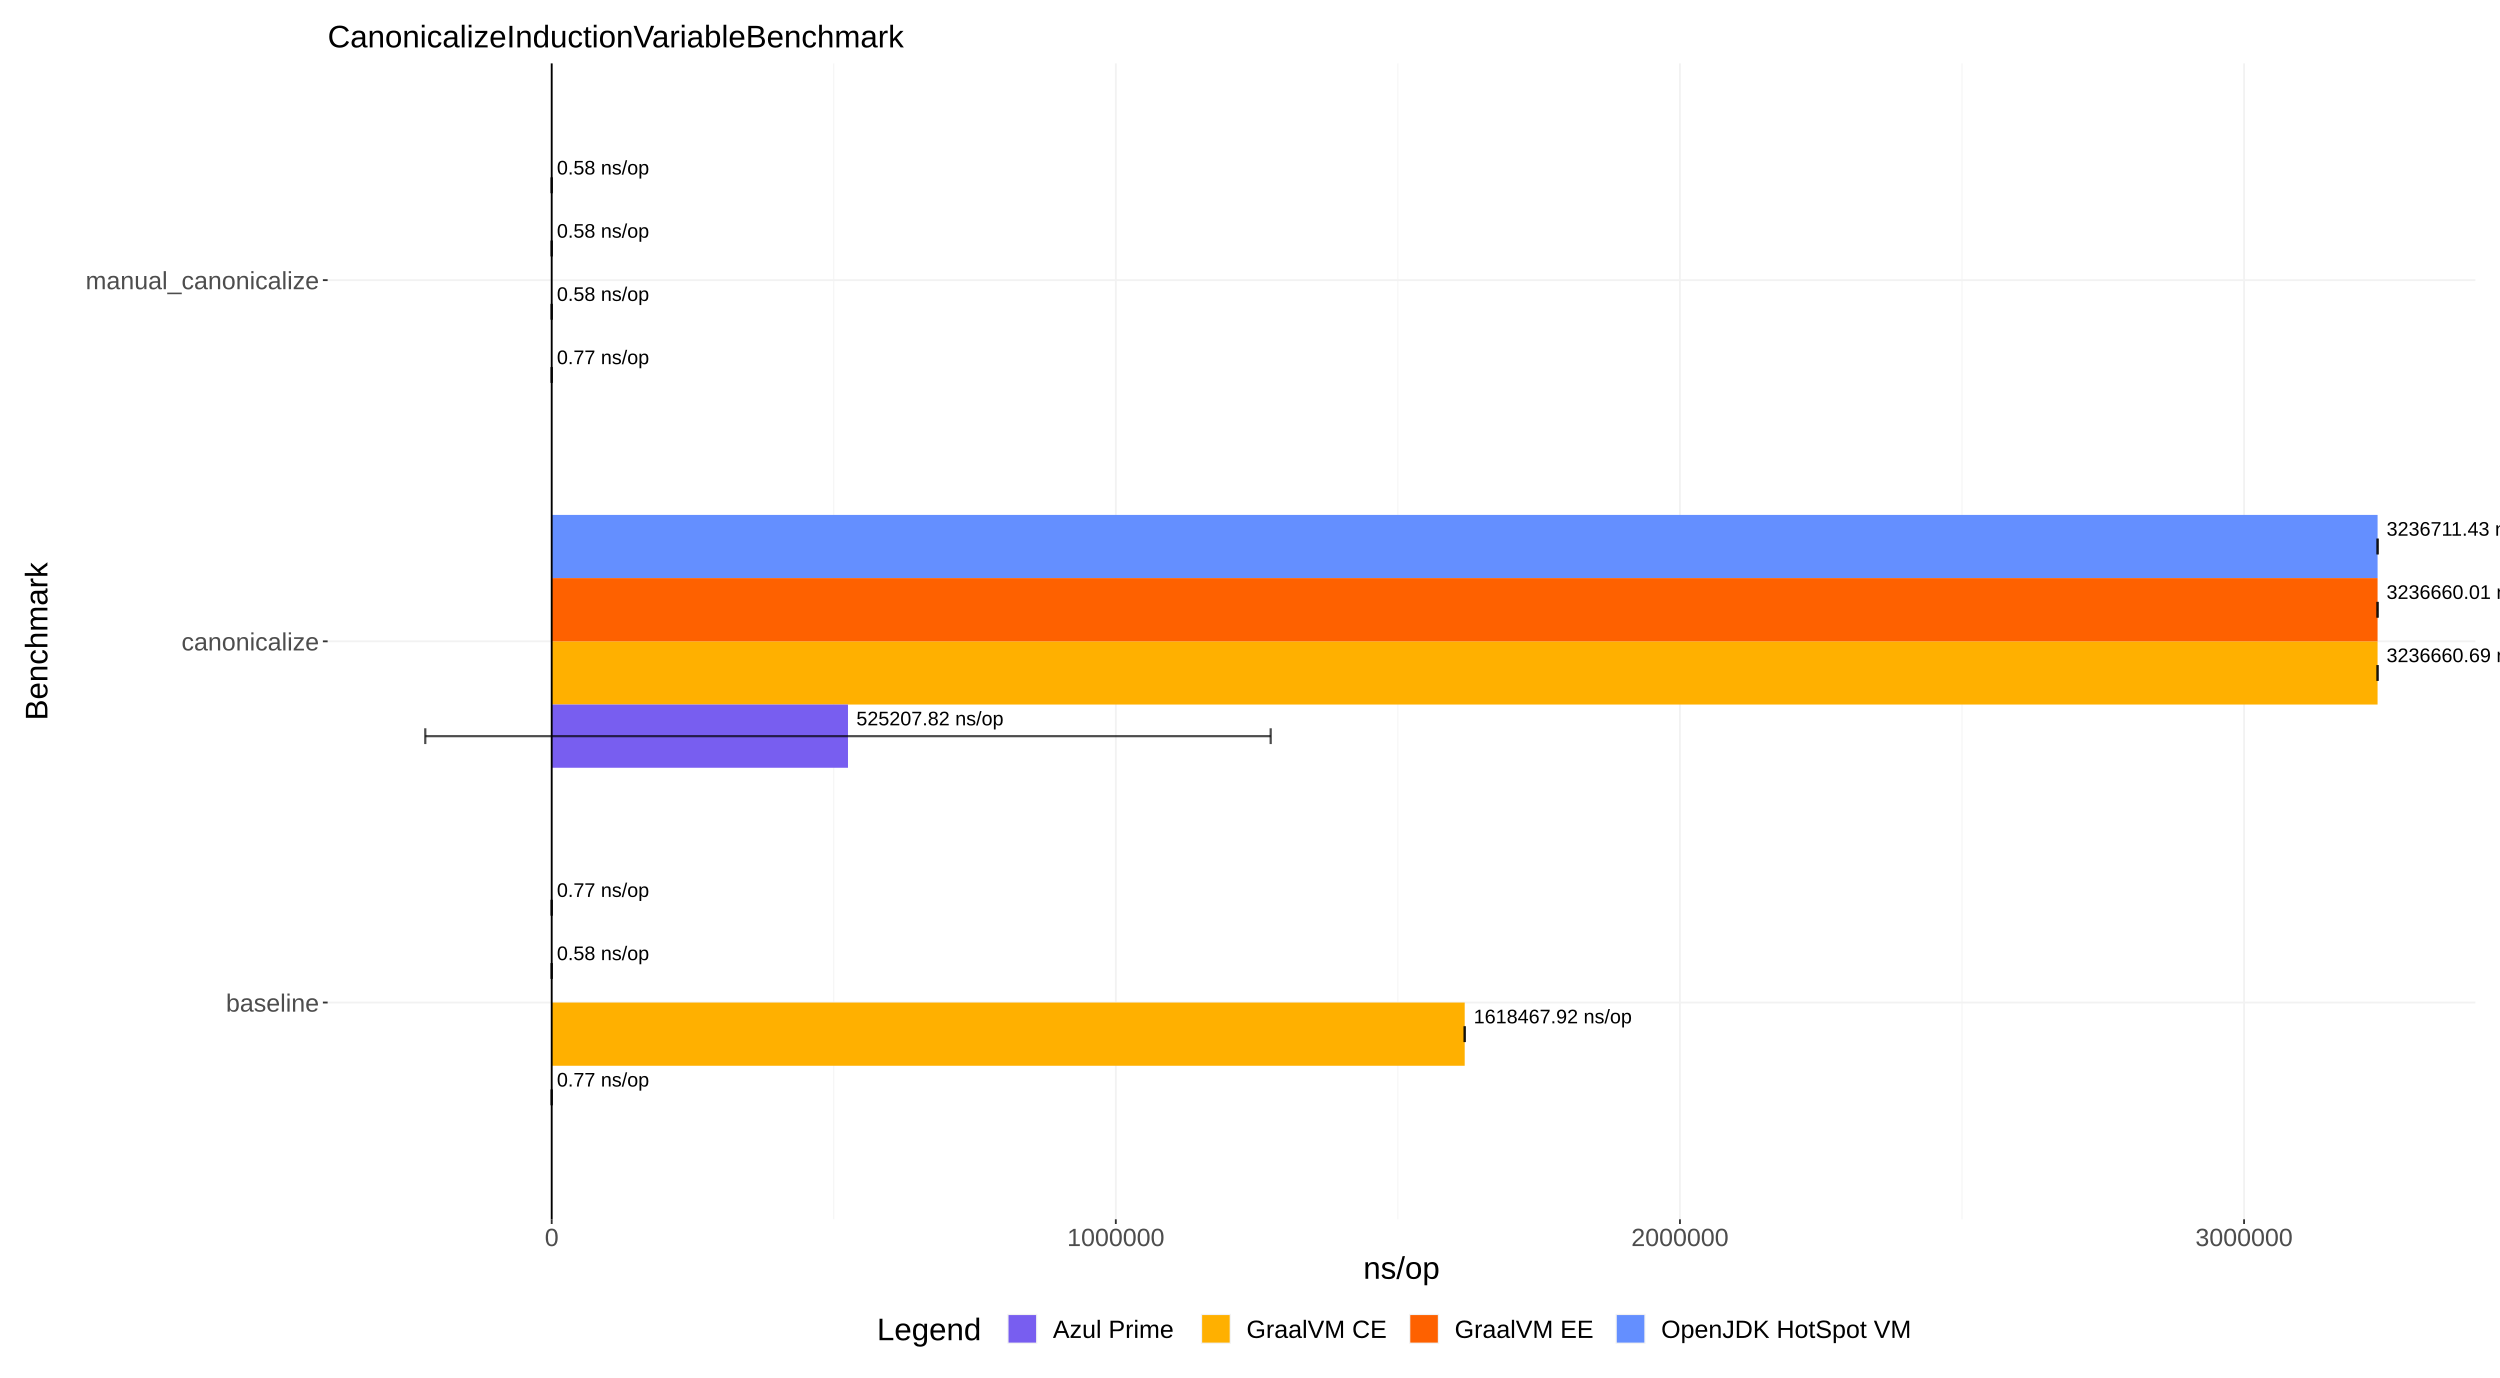
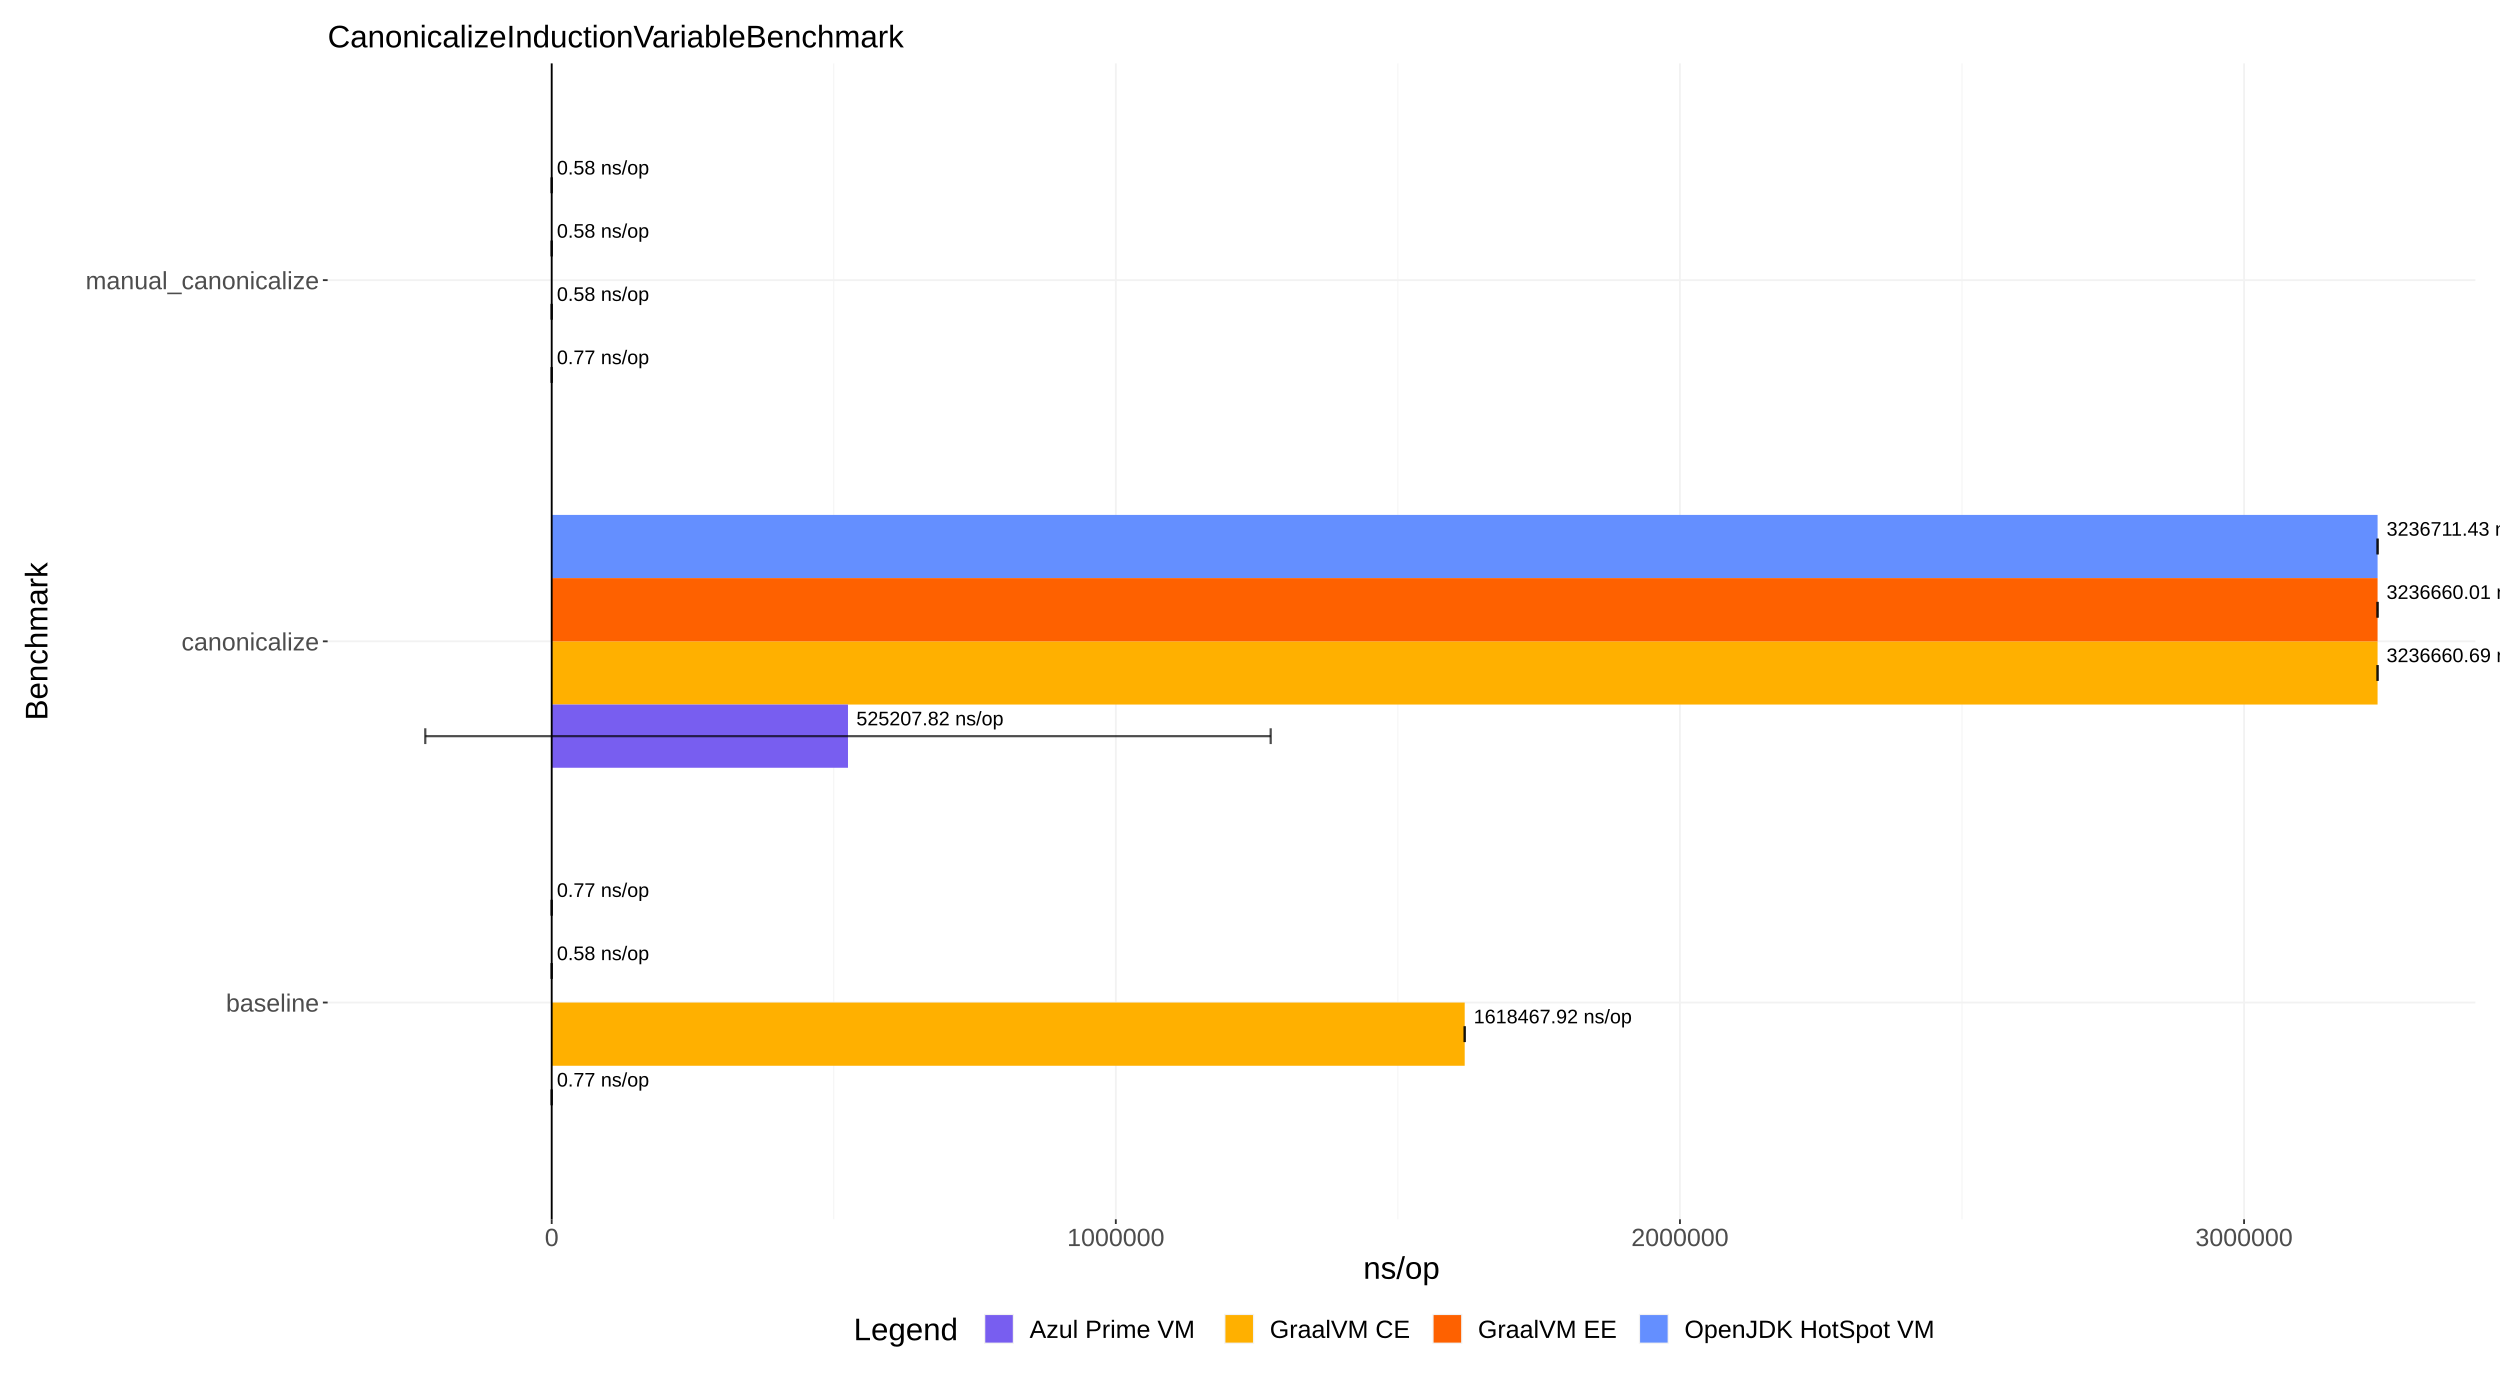
<svg xmlns="http://www.w3.org/2000/svg" class="svglite" width="1440.00pt" height="793.70pt" viewBox="0 0 1440.00 793.70">
  <defs>
    <style type="text/css">
    .svglite line, .svglite polyline, .svglite polygon, .svglite path, .svglite rect, .svglite circle {
      fill: none;
      stroke: #000000;
      stroke-linecap: round;
      stroke-linejoin: round;
      stroke-miterlimit: 10.00;
    }
    .svglite text {
      white-space: pre;
    }
  </style>
  </defs>
  <rect width="100%" height="100%" style="stroke: none; fill: #FFFFFF;" />
  <defs>
    <clipPath id="cpMC4wMHwxNDQwLjAwfDAuMDB8NzkzLjcw">
      <rect x="0.00" y="0.00" width="1440.00" height="793.70" />
    </clipPath>
  </defs>
  <g clip-path="url(#cpMC4wMHwxNDQwLjAwfDAuMDB8NzkzLjcw)">
    <rect x="-0" y="0.00" width="1440.00" height="793.70" style="stroke-width: 1.07; stroke: #FFFFFF; fill: #FFFFFF;" />
    <rect x="188.73" y="36.52" width="1237.10" height="665.78" style="stroke-width: 1.07; stroke: none;" />
    <polyline points="480.25,702.30 480.25,36.52 " style="stroke-width: 0.53; stroke: #F2F2F2; stroke-linecap: butt;" />
    <polyline points="805.18,702.30 805.18,36.52 " style="stroke-width: 0.53; stroke: #F2F2F2; stroke-linecap: butt;" />
    <polyline points="1130.11,702.30 1130.11,36.52 " style="stroke-width: 0.53; stroke: #F2F2F2; stroke-linecap: butt;" />
    <polyline points="188.73,577.47 1425.83,577.47 " style="stroke-width: 1.07; stroke: #F2F2F2; stroke-linecap: butt;" />
    <polyline points="188.73,369.41 1425.83,369.41 " style="stroke-width: 1.07; stroke: #F2F2F2; stroke-linecap: butt;" />
    <polyline points="188.73,161.36 1425.83,161.36 " style="stroke-width: 1.07; stroke: #F2F2F2; stroke-linecap: butt;" />
    <polyline points="317.78,702.30 317.78,36.52 " style="stroke-width: 1.07; stroke: #F2F2F2; stroke-linecap: butt;" />
    <polyline points="642.71,702.30 642.71,36.52 " style="stroke-width: 1.07; stroke: #F2F2F2; stroke-linecap: butt;" />
    <polyline points="967.65,702.30 967.65,36.52 " style="stroke-width: 1.07; stroke: #F2F2F2; stroke-linecap: butt;" />
    <polyline points="1292.58,702.30 1292.58,36.52 " style="stroke-width: 1.07; stroke: #F2F2F2; stroke-linecap: butt;" />
    <rect x="317.78" y="504.65" width="0" height="36.41" style="stroke-width: 1.07; stroke: none; stroke-linecap: butt; stroke-linejoin: miter; fill: #648FFF;" />
    <rect x="317.78" y="296.59" width="1051.71" height="36.41" style="stroke-width: 1.07; stroke: none; stroke-linecap: butt; stroke-linejoin: miter; fill: #648FFF;" />
    <rect x="317.78" y="88.54" width="0" height="36.41" style="stroke-width: 1.07; stroke: none; stroke-linecap: butt; stroke-linejoin: miter; fill: #648FFF;" />
    <rect x="317.78" y="577.47" width="525.89" height="36.41" style="stroke-width: 1.07; stroke: none; stroke-linecap: butt; stroke-linejoin: miter; fill: #FFB000;" />
    <rect x="317.78" y="369.41" width="1051.70" height="36.41" style="stroke-width: 1.07; stroke: none; stroke-linecap: butt; stroke-linejoin: miter; fill: #FFB000;" />
    <rect x="317.78" y="161.36" width="0" height="36.41" style="stroke-width: 1.07; stroke: none; stroke-linecap: butt; stroke-linejoin: miter; fill: #FFB000;" />
    <rect x="317.78" y="541.06" width="0" height="36.41" style="stroke-width: 1.07; stroke: none; stroke-linecap: butt; stroke-linejoin: miter; fill: #FE6100;" />
    <rect x="317.78" y="333.00" width="1051.70" height="36.41" style="stroke-width: 1.07; stroke: none; stroke-linecap: butt; stroke-linejoin: miter; fill: #FE6100;" />
    <rect x="317.78" y="124.95" width="0" height="36.41" style="stroke-width: 1.07; stroke: none; stroke-linecap: butt; stroke-linejoin: miter; fill: #FE6100;" />
    <rect x="317.78" y="613.88" width="0" height="36.41" style="stroke-width: 1.07; stroke: none; stroke-linecap: butt; stroke-linejoin: miter; fill: #785EF0;" />
    <rect x="317.78" y="405.82" width="170.66" height="36.41" style="stroke-width: 1.07; stroke: none; stroke-linecap: butt; stroke-linejoin: miter; fill: #785EF0;" />
    <rect x="317.78" y="197.77" width="0" height="36.41" style="stroke-width: 1.07; stroke: none; stroke-linecap: butt; stroke-linejoin: miter; fill: #785EF0;" />
    <text x="320.78" y="516.63" style="font-size: 11.38px; font-family: &quot;Liberation Sans&quot;;" textLength="60.08px" lengthAdjust="spacingAndGlyphs">0.77 ns/op</text>
    <text x="1374.67" y="308.58" style="font-size: 11.38px; font-family: &quot;Liberation Sans&quot;;" textLength="103.50px" lengthAdjust="spacingAndGlyphs">3236711.43 ns/op</text>
    <text x="320.78" y="100.52" style="font-size: 11.38px; font-family: &quot;Liberation Sans&quot;;" textLength="60.08px" lengthAdjust="spacingAndGlyphs">0.58 ns/op</text>
    <text x="848.85" y="589.45" style="font-size: 11.38px; font-family: &quot;Liberation Sans&quot;;" textLength="103.50px" lengthAdjust="spacingAndGlyphs">1618467.92 ns/op</text>
    <text x="1374.65" y="381.40" style="font-size: 11.38px; font-family: &quot;Liberation Sans&quot;;" textLength="103.50px" lengthAdjust="spacingAndGlyphs">3236660.69 ns/op</text>
    <text x="320.78" y="173.34" style="font-size: 11.38px; font-family: &quot;Liberation Sans&quot;;" textLength="60.08px" lengthAdjust="spacingAndGlyphs">0.58 ns/op</text>
    <text x="320.78" y="553.04" style="font-size: 11.38px; font-family: &quot;Liberation Sans&quot;;" textLength="60.08px" lengthAdjust="spacingAndGlyphs">0.58 ns/op</text>
    <text x="1374.65" y="344.99" style="font-size: 11.38px; font-family: &quot;Liberation Sans&quot;;" textLength="103.50px" lengthAdjust="spacingAndGlyphs">3236660.01 ns/op</text>
    <text x="320.78" y="136.93" style="font-size: 11.38px; font-family: &quot;Liberation Sans&quot;;" textLength="60.08px" lengthAdjust="spacingAndGlyphs">0.58 ns/op</text>
    <text x="320.78" y="625.86" style="font-size: 11.38px; font-family: &quot;Liberation Sans&quot;;" textLength="60.08px" lengthAdjust="spacingAndGlyphs">0.77 ns/op</text>
    <text x="493.25" y="417.81" style="font-size: 11.38px; font-family: &quot;Liberation Sans&quot;;" textLength="96.26px" lengthAdjust="spacingAndGlyphs">525207.82 ns/op</text>
    <text x="320.78" y="209.75" style="font-size: 11.38px; font-family: &quot;Liberation Sans&quot;;" textLength="60.08px" lengthAdjust="spacingAndGlyphs">0.77 ns/op</text>
    <polyline points="317.78,527.41 317.78,518.30 " style="stroke-width: 1.28; stroke: #000000; stroke-opacity: 0.70; stroke-linecap: butt;" />
    <polyline points="317.78,522.85 317.78,522.85 " style="stroke-width: 1.28; stroke: #000000; stroke-opacity: 0.70; stroke-linecap: butt;" />
    <polyline points="317.78,527.41 317.78,518.30 " style="stroke-width: 1.28; stroke: #000000; stroke-opacity: 0.70; stroke-linecap: butt;" />
    <polyline points="1369.58,319.35 1369.58,310.25 " style="stroke-width: 1.28; stroke: #000000; stroke-opacity: 0.70; stroke-linecap: butt;" />
    <polyline points="1369.58,314.80 1369.41,314.80 " style="stroke-width: 1.28; stroke: #000000; stroke-opacity: 0.70; stroke-linecap: butt;" />
    <polyline points="1369.41,319.35 1369.41,310.25 " style="stroke-width: 1.28; stroke: #000000; stroke-opacity: 0.70; stroke-linecap: butt;" />
    <polyline points="317.78,111.29 317.78,102.19 " style="stroke-width: 1.28; stroke: #000000; stroke-opacity: 0.70; stroke-linecap: butt;" />
    <polyline points="317.78,106.74 317.78,106.74 " style="stroke-width: 1.28; stroke: #000000; stroke-opacity: 0.70; stroke-linecap: butt;" />
    <polyline points="317.78,111.29 317.78,102.19 " style="stroke-width: 1.28; stroke: #000000; stroke-opacity: 0.70; stroke-linecap: butt;" />
    <polyline points="843.68,600.23 843.68,591.12 " style="stroke-width: 1.28; stroke: #000000; stroke-opacity: 0.70; stroke-linecap: butt;" />
    <polyline points="843.68,595.67 843.67,595.67 " style="stroke-width: 1.28; stroke: #000000; stroke-opacity: 0.70; stroke-linecap: butt;" />
    <polyline points="843.67,600.23 843.67,591.12 " style="stroke-width: 1.28; stroke: #000000; stroke-opacity: 0.70; stroke-linecap: butt;" />
    <polyline points="1369.50,392.17 1369.50,383.07 " style="stroke-width: 1.28; stroke: #000000; stroke-opacity: 0.70; stroke-linecap: butt;" />
    <polyline points="1369.50,387.62 1369.46,387.62 " style="stroke-width: 1.28; stroke: #000000; stroke-opacity: 0.70; stroke-linecap: butt;" />
    <polyline points="1369.46,392.17 1369.46,383.07 " style="stroke-width: 1.28; stroke: #000000; stroke-opacity: 0.70; stroke-linecap: butt;" />
    <polyline points="317.78,184.11 317.78,175.01 " style="stroke-width: 1.28; stroke: #000000; stroke-opacity: 0.70; stroke-linecap: butt;" />
    <polyline points="317.78,179.56 317.78,179.56 " style="stroke-width: 1.28; stroke: #000000; stroke-opacity: 0.70; stroke-linecap: butt;" />
    <polyline points="317.78,184.11 317.78,175.01 " style="stroke-width: 1.28; stroke: #000000; stroke-opacity: 0.70; stroke-linecap: butt;" />
    <polyline points="317.78,563.82 317.78,554.71 " style="stroke-width: 1.28; stroke: #000000; stroke-opacity: 0.70; stroke-linecap: butt;" />
    <polyline points="317.78,559.26 317.78,559.26 " style="stroke-width: 1.28; stroke: #000000; stroke-opacity: 0.70; stroke-linecap: butt;" />
    <polyline points="317.78,563.82 317.78,554.71 " style="stroke-width: 1.28; stroke: #000000; stroke-opacity: 0.70; stroke-linecap: butt;" />
    <polyline points="1369.59,355.76 1369.59,346.66 " style="stroke-width: 1.28; stroke: #000000; stroke-opacity: 0.70; stroke-linecap: butt;" />
    <polyline points="1369.59,351.21 1369.36,351.21 " style="stroke-width: 1.28; stroke: #000000; stroke-opacity: 0.70; stroke-linecap: butt;" />
    <polyline points="1369.36,355.76 1369.36,346.66 " style="stroke-width: 1.28; stroke: #000000; stroke-opacity: 0.70; stroke-linecap: butt;" />
    <polyline points="317.78,147.70 317.78,138.60 " style="stroke-width: 1.28; stroke: #000000; stroke-opacity: 0.70; stroke-linecap: butt;" />
    <polyline points="317.78,143.15 317.78,143.15 " style="stroke-width: 1.28; stroke: #000000; stroke-opacity: 0.70; stroke-linecap: butt;" />
    <polyline points="317.78,147.70 317.78,138.60 " style="stroke-width: 1.28; stroke: #000000; stroke-opacity: 0.70; stroke-linecap: butt;" />
    <polyline points="317.78,636.64 317.78,627.53 " style="stroke-width: 1.28; stroke: #000000; stroke-opacity: 0.70; stroke-linecap: butt;" />
    <polyline points="317.78,632.08 317.78,632.08 " style="stroke-width: 1.28; stroke: #000000; stroke-opacity: 0.70; stroke-linecap: butt;" />
    <polyline points="317.78,636.64 317.78,627.53 " style="stroke-width: 1.28; stroke: #000000; stroke-opacity: 0.70; stroke-linecap: butt;" />
    <polyline points="731.92,428.58 731.92,419.48 " style="stroke-width: 1.28; stroke: #000000; stroke-opacity: 0.70; stroke-linecap: butt;" />
    <polyline points="731.92,424.03 244.96,424.03 " style="stroke-width: 1.28; stroke: #000000; stroke-opacity: 0.70; stroke-linecap: butt;" />
    <polyline points="244.96,428.58 244.96,419.48 " style="stroke-width: 1.28; stroke: #000000; stroke-opacity: 0.70; stroke-linecap: butt;" />
    <polyline points="317.78,220.52 317.78,211.42 " style="stroke-width: 1.28; stroke: #000000; stroke-opacity: 0.70; stroke-linecap: butt;" />
    <polyline points="317.78,215.97 317.78,215.97 " style="stroke-width: 1.28; stroke: #000000; stroke-opacity: 0.70; stroke-linecap: butt;" />
    <polyline points="317.78,220.52 317.78,211.42 " style="stroke-width: 1.28; stroke: #000000; stroke-opacity: 0.70; stroke-linecap: butt;" />
    <line x1="317.78" y1="702.30" x2="317.78" y2="36.52" style="stroke-width: 1.07; stroke-linecap: butt;" />
    <text x="183.79" y="582.71" text-anchor="end" style="font-size: 14.40px;fill: #4D4D4D; font-family: &quot;Liberation Sans&quot;;" textLength="60.28px" lengthAdjust="spacingAndGlyphs">baseline</text>
    <text x="183.79" y="374.66" text-anchor="end" style="font-size: 14.40px;fill: #4D4D4D; font-family: &quot;Liberation Sans&quot;;" textLength="88.91px" lengthAdjust="spacingAndGlyphs">canonicalize</text>
    <text x="183.79" y="166.60" text-anchor="end" style="font-size: 14.40px;fill: #4D4D4D; font-family: &quot;Liberation Sans&quot;;" textLength="150.01px" lengthAdjust="spacingAndGlyphs">manual_canonicalize</text>
    <polyline points="185.99,577.47 188.73,577.47 " style="stroke-width: 1.07; stroke: #333333; stroke-linecap: butt;" />
    <polyline points="185.99,369.41 188.73,369.41 " style="stroke-width: 1.07; stroke: #333333; stroke-linecap: butt;" />
    <polyline points="185.99,161.36 188.73,161.36 " style="stroke-width: 1.07; stroke: #333333; stroke-linecap: butt;" />
    <polyline points="317.78,705.04 317.78,702.30 " style="stroke-width: 1.07; stroke: #333333; stroke-linecap: butt;" />
    <polyline points="642.71,705.04 642.71,702.30 " style="stroke-width: 1.07; stroke: #333333; stroke-linecap: butt;" />
    <polyline points="967.65,705.04 967.65,702.30 " style="stroke-width: 1.07; stroke: #333333; stroke-linecap: butt;" />
    <polyline points="1292.58,705.04 1292.58,702.30 " style="stroke-width: 1.07; stroke: #333333; stroke-linecap: butt;" />
    <text x="317.78" y="717.73" text-anchor="middle" style="font-size: 14.40px;fill: #4D4D4D; font-family: &quot;Liberation Sans&quot;;" textLength="9.16px" lengthAdjust="spacingAndGlyphs">0</text>
    <text x="642.71" y="717.73" text-anchor="middle" style="font-size: 14.40px;fill: #4D4D4D; font-family: &quot;Liberation Sans&quot;;" textLength="64.11px" lengthAdjust="spacingAndGlyphs">1000000</text>
    <text x="967.65" y="717.73" text-anchor="middle" style="font-size: 14.40px;fill: #4D4D4D; font-family: &quot;Liberation Sans&quot;;" textLength="64.11px" lengthAdjust="spacingAndGlyphs">2000000</text>
    <text x="1292.58" y="717.73" text-anchor="middle" style="font-size: 14.40px;fill: #4D4D4D; font-family: &quot;Liberation Sans&quot;;" textLength="64.11px" lengthAdjust="spacingAndGlyphs">3000000</text>
    <text x="807.28" y="736.59" text-anchor="middle" style="font-size: 18.00px; font-family: &quot;Liberation Sans&quot;;" textLength="49.28px" lengthAdjust="spacingAndGlyphs">ns/op</text>
    <text transform="translate(27.30,369.41) rotate(-90)" text-anchor="middle" style="font-size: 18.00px; font-family: &quot;Liberation Sans&quot;;" textLength="102.52px" lengthAdjust="spacingAndGlyphs">Benchmark</text>
-     <rect x="499.65" y="751.29" width="615.25" height="28.24" style="stroke-width: 1.07; stroke: none; fill: #FFFFFF;" />
-     <text x="505.13" y="771.97" style="font-size: 18.00px; font-family: &quot;Liberation Sans&quot;;" textLength="66.12px" lengthAdjust="spacingAndGlyphs">Legend</text>
-     <rect x="580.21" y="756.77" width="17.28" height="17.28" style="stroke-width: 1.07; stroke: none; fill: #F2F2F2;" />
-     <rect x="580.92" y="757.48" width="15.86" height="15.86" style="stroke-width: 1.07; stroke: none; stroke-linecap: butt; stroke-linejoin: miter; fill: #785EF0;" />
-     <rect x="691.72" y="756.77" width="17.28" height="17.28" style="stroke-width: 1.07; stroke: none; fill: #F2F2F2;" />
-     <rect x="692.43" y="757.48" width="15.86" height="15.86" style="stroke-width: 1.07; stroke: none; stroke-linecap: butt; stroke-linejoin: miter; fill: #FFB000;" />
-     <rect x="811.62" y="756.77" width="17.28" height="17.28" style="stroke-width: 1.07; stroke: none; fill: #F2F2F2;" />
-     <rect x="812.33" y="757.48" width="15.86" height="15.86" style="stroke-width: 1.07; stroke: none; stroke-linecap: butt; stroke-linejoin: miter; fill: #FE6100;" />
-     <rect x="930.57" y="756.77" width="17.28" height="17.28" style="stroke-width: 1.07; stroke: none; fill: #F2F2F2;" />
-     <rect x="931.27" y="757.48" width="15.86" height="15.86" style="stroke-width: 1.07; stroke: none; stroke-linecap: butt; stroke-linejoin: miter; fill: #648FFF;" />
-     <text x="606.46" y="770.65" style="font-size: 14.40px; font-family: &quot;Liberation Sans&quot;;" textLength="76.30px" lengthAdjust="spacingAndGlyphs">Azul Prime</text>
-     <text x="717.97" y="770.65" style="font-size: 14.40px; font-family: &quot;Liberation Sans&quot;;" textLength="84.69px" lengthAdjust="spacingAndGlyphs">GraalVM CE</text>
-     <text x="837.87" y="770.65" style="font-size: 14.40px; font-family: &quot;Liberation Sans&quot;;" textLength="83.73px" lengthAdjust="spacingAndGlyphs">GraalVM EE</text>
-     <text x="956.81" y="770.65" style="font-size: 14.40px; font-family: &quot;Liberation Sans&quot;;" textLength="152.61px" lengthAdjust="spacingAndGlyphs">OpenJDK HotSpot VM</text>
+     <rect x="486.23" y="751.29" width="642.09" height="28.24" style="stroke-width: 1.07; stroke: none; fill: #FFFFFF;" />
+     <text x="491.71" y="771.97" style="font-size: 18.00px; font-family: &quot;Liberation Sans&quot;;" textLength="66.12px" lengthAdjust="spacingAndGlyphs">Legend</text>
+     <rect x="566.80" y="756.77" width="17.28" height="17.28" style="stroke-width: 1.07; stroke: none; fill: #F2F2F2;" />
+     <rect x="567.51" y="757.48" width="15.86" height="15.86" style="stroke-width: 1.07; stroke: none; stroke-linecap: butt; stroke-linejoin: miter; fill: #785EF0;" />
+     <rect x="705.14" y="756.77" width="17.28" height="17.28" style="stroke-width: 1.07; stroke: none; fill: #F2F2F2;" />
+     <rect x="705.85" y="757.48" width="15.86" height="15.86" style="stroke-width: 1.07; stroke: none; stroke-linecap: butt; stroke-linejoin: miter; fill: #FFB000;" />
+     <rect x="825.04" y="756.77" width="17.28" height="17.28" style="stroke-width: 1.07; stroke: none; fill: #F2F2F2;" />
+     <rect x="825.75" y="757.48" width="15.86" height="15.86" style="stroke-width: 1.07; stroke: none; stroke-linecap: butt; stroke-linejoin: miter; fill: #FE6100;" />
+     <rect x="943.98" y="756.77" width="17.28" height="17.28" style="stroke-width: 1.07; stroke: none; fill: #F2F2F2;" />
+     <rect x="944.69" y="757.48" width="15.86" height="15.86" style="stroke-width: 1.07; stroke: none; stroke-linecap: butt; stroke-linejoin: miter; fill: #648FFF;" />
+     <text x="593.04" y="770.65" style="font-size: 14.40px; font-family: &quot;Liberation Sans&quot;;" textLength="103.13px" lengthAdjust="spacingAndGlyphs">Azul Prime VM</text>
+     <text x="731.39" y="770.65" style="font-size: 14.40px; font-family: &quot;Liberation Sans&quot;;" textLength="84.69px" lengthAdjust="spacingAndGlyphs">GraalVM CE</text>
+     <text x="851.29" y="770.65" style="font-size: 14.40px; font-family: &quot;Liberation Sans&quot;;" textLength="83.73px" lengthAdjust="spacingAndGlyphs">GraalVM EE</text>
+     <text x="970.23" y="770.65" style="font-size: 14.40px; font-family: &quot;Liberation Sans&quot;;" textLength="152.61px" lengthAdjust="spacingAndGlyphs">OpenJDK HotSpot VM</text>
    <text x="188.73" y="27.30" style="font-size: 18.00px; font-family: &quot;Liberation Sans&quot;;" textLength="373.22px" lengthAdjust="spacingAndGlyphs">CanonicalizeInductionVariableBenchmark</text>
  </g>
</svg>
